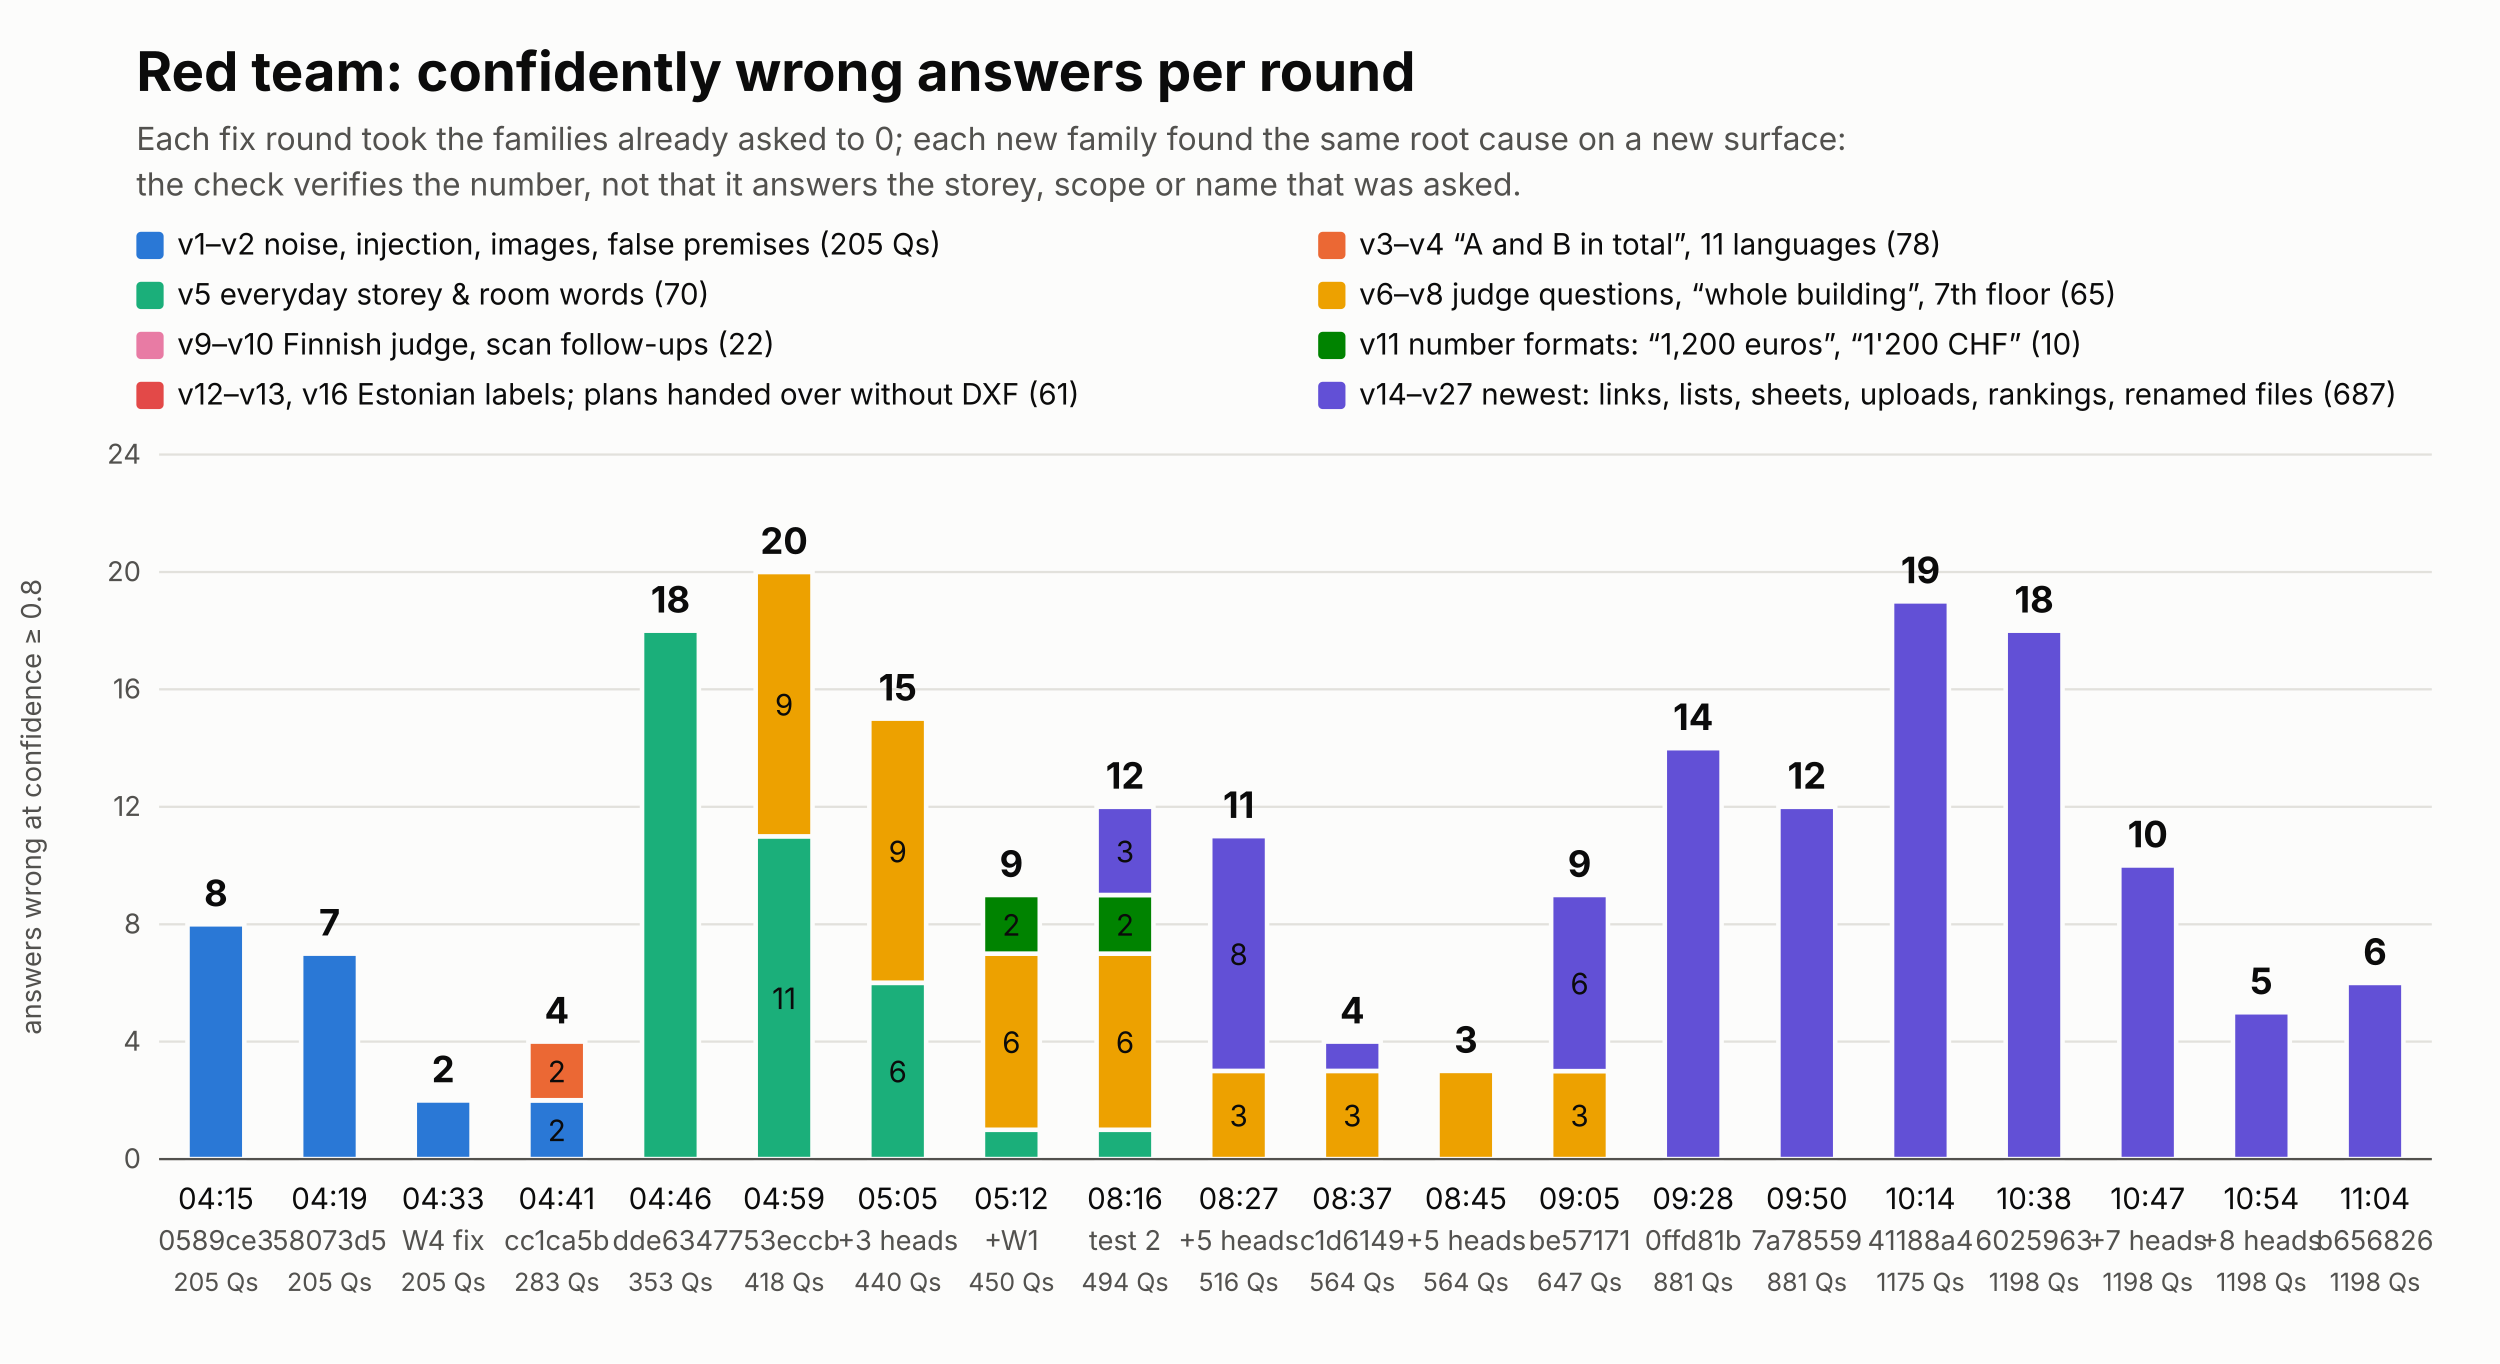
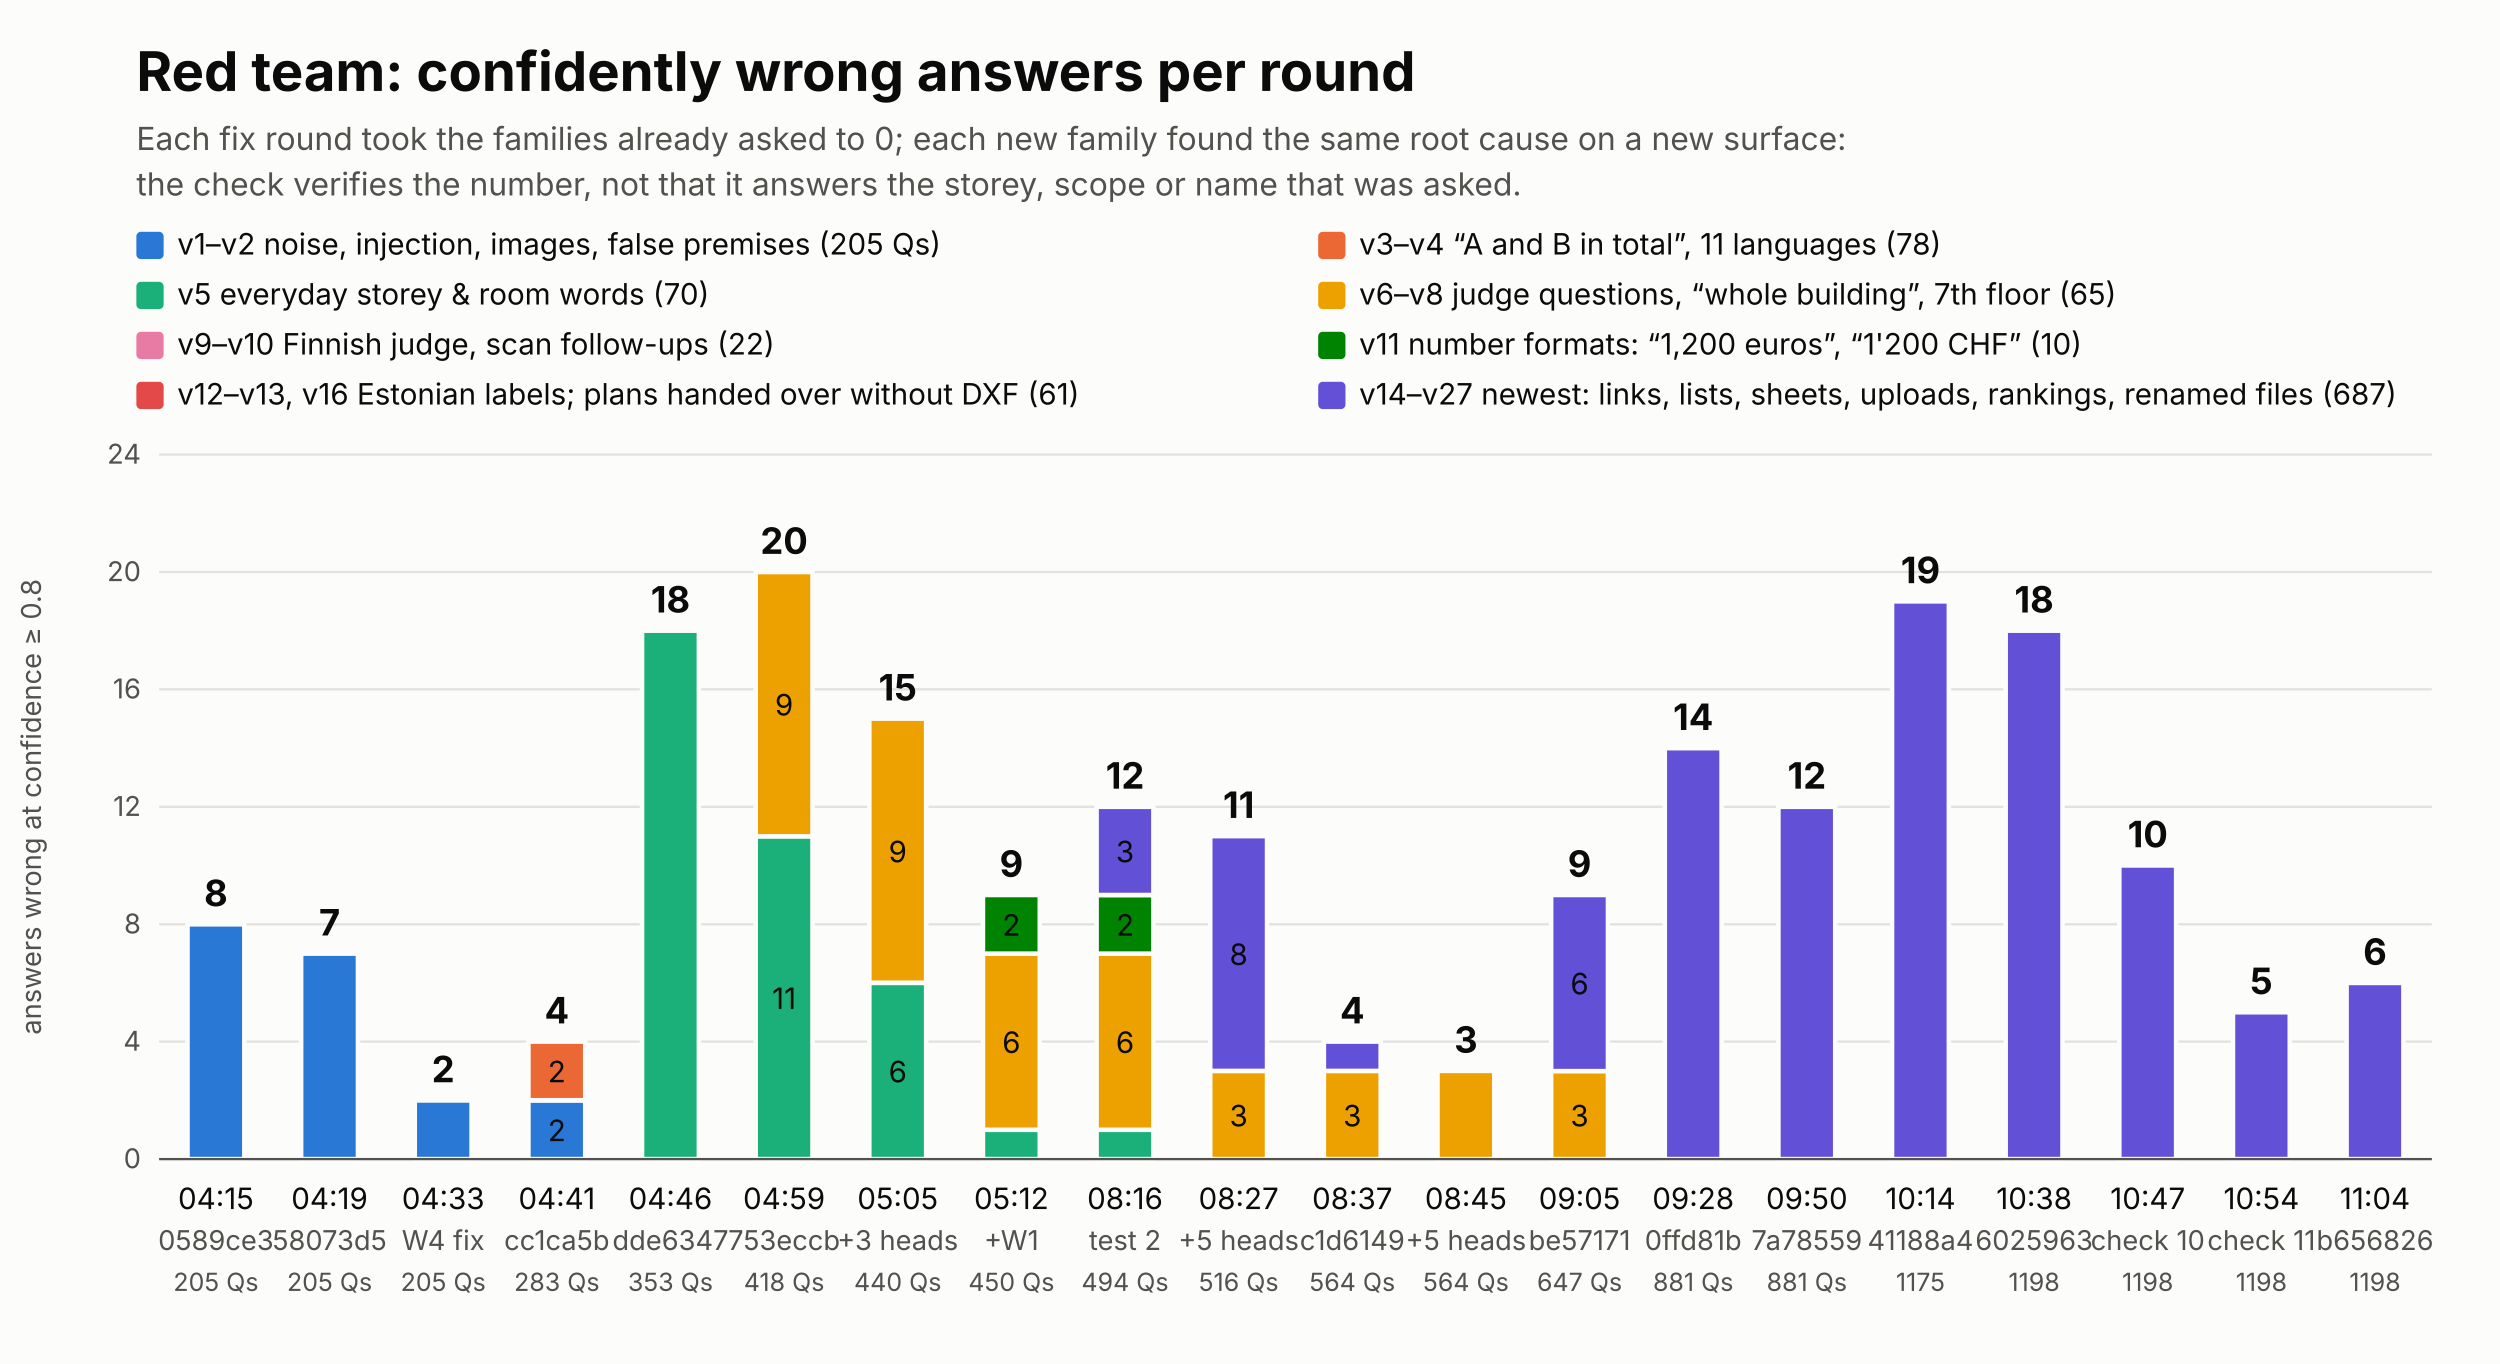
<svg xmlns="http://www.w3.org/2000/svg" width="1100" height="600" viewBox="0 0 1100 600" font-family="Inter, Helvetica, Arial, sans-serif">
  <rect width="1100" height="600" fill="#fcfcfb" />
  <text x="60" y="40" font-size="24" font-weight="700" fill="#0b0b0b">Red team: confidently wrong answers per round</text>
  <text x="60" y="66" font-size="14" fill="#52514e">Each fix round took the families already asked to 0; each new family found the same root cause on a new surface:</text>
  <text x="60" y="86" font-size="14" fill="#52514e">the check verifies the number, not that it answers the storey, scope or name that was asked.</text>
  <rect x="60" y="102" width="12" height="12" rx="2" fill="#2a78d6" />
  <text x="78" y="112" font-size="13" fill="#0b0b0b">v1–v2 noise, injection, images, false premises (205 Qs)</text>
  <rect x="580" y="102" width="12" height="12" rx="2" fill="#eb6834" />
  <text x="598" y="112" font-size="13" fill="#0b0b0b">v3–v4 “A and B in total”, 11 languages (78)</text>
  <rect x="60" y="124" width="12" height="12" rx="2" fill="#1baf7a" />
  <text x="78" y="134" font-size="13" fill="#0b0b0b">v5 everyday storey &amp; room words (70)</text>
  <rect x="580" y="124" width="12" height="12" rx="2" fill="#eda100" />
  <text x="598" y="134" font-size="13" fill="#0b0b0b">v6–v8 judge questions, “whole building”, 7th floor (65)</text>
  <rect x="60" y="146" width="12" height="12" rx="2" fill="#e87ba4" />
  <text x="78" y="156" font-size="13" fill="#0b0b0b">v9–v10 Finnish judge, scan follow-ups (22)</text>
  <rect x="580" y="146" width="12" height="12" rx="2" fill="#008300" />
  <text x="598" y="156" font-size="13" fill="#0b0b0b">v11 number formats: “1,200 euros”, “1'200 CHF” (10)</text>
  <rect x="60" y="168" width="12" height="12" rx="2" fill="#e34948" />
  <text x="78" y="178" font-size="13" fill="#0b0b0b">v12–v13, v16 Estonian labels; plans handed over without DXF (61)</text>
  <rect x="580" y="168" width="12" height="12" rx="2" fill="#6250d6" />
  <text x="598" y="178" font-size="13" fill="#0b0b0b">v14–v27 newest: links, lists, sheets, uploads, rankings, renamed files (687)</text>
  <line x1="70" x2="1070" y1="510.0" y2="510.0" stroke="#e2e1dc" stroke-width="1" />
  <text x="62" y="514.0" font-size="12" fill="#52514e" text-anchor="end">0</text>
  <line x1="70" x2="1070" y1="458.3" y2="458.3" stroke="#e2e1dc" stroke-width="1" />
  <text x="62" y="462.3" font-size="12" fill="#52514e" text-anchor="end">4</text>
  <line x1="70" x2="1070" y1="406.7" y2="406.7" stroke="#e2e1dc" stroke-width="1" />
  <text x="62" y="410.7" font-size="12" fill="#52514e" text-anchor="end">8</text>
  <line x1="70" x2="1070" y1="355.0" y2="355.0" stroke="#e2e1dc" stroke-width="1" />
  <text x="62" y="359.0" font-size="12" fill="#52514e" text-anchor="end">12</text>
  <line x1="70" x2="1070" y1="303.3" y2="303.3" stroke="#e2e1dc" stroke-width="1" />
  <text x="62" y="307.3" font-size="12" fill="#52514e" text-anchor="end">16</text>
  <line x1="70" x2="1070" y1="251.7" y2="251.7" stroke="#e2e1dc" stroke-width="1" />
  <text x="62" y="255.7" font-size="12" fill="#52514e" text-anchor="end">20</text>
  <line x1="70" x2="1070" y1="200.0" y2="200.0" stroke="#e2e1dc" stroke-width="1" />
  <text x="62" y="204.0" font-size="12" fill="#52514e" text-anchor="end">24</text>
  <text x="18" y="355.0" font-size="12" fill="#52514e" text-anchor="middle" transform="rotate(-90 18 355.0)">answers wrong at confidence ≥ 0.8</text>
  <rect x="82.5" y="406.7" width="25.0" height="103.3" fill="#2a78d6" stroke="#fcfcfb" stroke-width="2" />
  <text x="95.0" y="398.7" font-size="16" font-weight="700" fill="#0b0b0b" text-anchor="middle">8</text>
  <text x="95.0" y="532" font-size="13" fill="#0b0b0b" text-anchor="middle">04:15</text>
  <text x="95.0" y="550" font-size="12" fill="#52514e" text-anchor="middle">0589ce3</text>
  <text x="95.0" y="568" font-size="11" fill="#52514e" text-anchor="middle">205 Qs</text>
  <rect x="132.5" y="419.6" width="25.0" height="90.4" fill="#2a78d6" stroke="#fcfcfb" stroke-width="2" />
  <text x="145.0" y="411.6" font-size="16" font-weight="700" fill="#0b0b0b" text-anchor="middle">7</text>
  <text x="145.0" y="532" font-size="13" fill="#0b0b0b" text-anchor="middle">04:19</text>
  <text x="145.0" y="550" font-size="12" fill="#52514e" text-anchor="middle">58073d5</text>
  <text x="145.0" y="568" font-size="11" fill="#52514e" text-anchor="middle">205 Qs</text>
  <rect x="182.5" y="484.2" width="25.0" height="25.8" fill="#2a78d6" stroke="#fcfcfb" stroke-width="2" />
  <text x="195.0" y="476.2" font-size="16" font-weight="700" fill="#0b0b0b" text-anchor="middle">2</text>
  <text x="195.0" y="532" font-size="13" fill="#0b0b0b" text-anchor="middle">04:33</text>
  <text x="195.0" y="550" font-size="12" fill="#52514e" text-anchor="middle">W4 fix</text>
  <text x="195.0" y="568" font-size="11" fill="#52514e" text-anchor="middle">205 Qs</text>
  <rect x="232.5" y="484.2" width="25.0" height="25.8" fill="#2a78d6" stroke="#fcfcfb" stroke-width="2" />
  <text x="245.0" y="502.1" font-size="13" fill="#0b0b0b" text-anchor="middle">2</text>
  <rect x="232.5" y="458.3" width="25.0" height="25.8" fill="#eb6834" stroke="#fcfcfb" stroke-width="2" />
  <text x="245.0" y="476.2" font-size="13" fill="#0b0b0b" text-anchor="middle">2</text>
  <text x="245.0" y="450.3" font-size="16" font-weight="700" fill="#0b0b0b" text-anchor="middle">4</text>
  <text x="245.0" y="532" font-size="13" fill="#0b0b0b" text-anchor="middle">04:41</text>
  <text x="245.0" y="550" font-size="12" fill="#52514e" text-anchor="middle">cc1ca5b</text>
  <text x="245.0" y="568" font-size="11" fill="#52514e" text-anchor="middle">283 Qs</text>
  <rect x="282.5" y="277.5" width="25.0" height="232.5" fill="#1baf7a" stroke="#fcfcfb" stroke-width="2" />
  <text x="295.0" y="269.5" font-size="16" font-weight="700" fill="#0b0b0b" text-anchor="middle">18</text>
  <text x="295.0" y="532" font-size="13" fill="#0b0b0b" text-anchor="middle">04:46</text>
  <text x="295.0" y="550" font-size="12" fill="#52514e" text-anchor="middle">dde6347</text>
  <text x="295.0" y="568" font-size="11" fill="#52514e" text-anchor="middle">353 Qs</text>
  <rect x="332.5" y="367.9" width="25.0" height="142.1" fill="#1baf7a" stroke="#fcfcfb" stroke-width="2" />
  <text x="345.0" y="444.0" font-size="13" fill="#0b0b0b" text-anchor="middle">11</text>
  <rect x="332.5" y="251.7" width="25.0" height="116.3" fill="#eda100" stroke="#fcfcfb" stroke-width="2" />
  <text x="345.0" y="314.8" font-size="13" fill="#0b0b0b" text-anchor="middle">9</text>
  <text x="345.0" y="243.7" font-size="16" font-weight="700" fill="#0b0b0b" text-anchor="middle">20</text>
  <text x="345.0" y="532" font-size="13" fill="#0b0b0b" text-anchor="middle">04:59</text>
  <text x="345.0" y="550" font-size="12" fill="#52514e" text-anchor="middle">753eccb</text>
  <text x="345.0" y="568" font-size="11" fill="#52514e" text-anchor="middle">418 Qs</text>
  <rect x="382.5" y="432.5" width="25.0" height="77.5" fill="#1baf7a" stroke="#fcfcfb" stroke-width="2" />
  <text x="395.0" y="476.2" font-size="13" fill="#0b0b0b" text-anchor="middle">6</text>
  <rect x="382.5" y="316.2" width="25.0" height="116.2" fill="#eda100" stroke="#fcfcfb" stroke-width="2" />
  <text x="395.0" y="379.4" font-size="13" fill="#0b0b0b" text-anchor="middle">9</text>
  <text x="395.0" y="308.2" font-size="16" font-weight="700" fill="#0b0b0b" text-anchor="middle">15</text>
  <text x="395.0" y="532" font-size="13" fill="#0b0b0b" text-anchor="middle">05:05</text>
  <text x="395.0" y="550" font-size="12" fill="#52514e" text-anchor="middle">+3 heads</text>
  <text x="395.0" y="568" font-size="11" fill="#52514e" text-anchor="middle">440 Qs</text>
  <rect x="432.5" y="497.1" width="25.0" height="12.9" fill="#1baf7a" stroke="#fcfcfb" stroke-width="2" />
  <rect x="432.5" y="419.6" width="25.0" height="77.5" fill="#eda100" stroke="#fcfcfb" stroke-width="2" />
  <text x="445.0" y="463.3" font-size="13" fill="#0b0b0b" text-anchor="middle">6</text>
  <rect x="432.5" y="393.8" width="25.0" height="25.8" fill="#008300" stroke="#fcfcfb" stroke-width="2" />
  <text x="445.0" y="411.7" font-size="13" fill="#0b0b0b" text-anchor="middle">2</text>
  <text x="445.0" y="385.8" font-size="16" font-weight="700" fill="#0b0b0b" text-anchor="middle">9</text>
  <text x="445.0" y="532" font-size="13" fill="#0b0b0b" text-anchor="middle">05:12</text>
  <text x="445.0" y="550" font-size="12" fill="#52514e" text-anchor="middle">+W1</text>
  <text x="445.0" y="568" font-size="11" fill="#52514e" text-anchor="middle">450 Qs</text>
  <rect x="482.5" y="497.1" width="25.0" height="12.9" fill="#1baf7a" stroke="#fcfcfb" stroke-width="2" />
  <rect x="482.5" y="419.6" width="25.0" height="77.5" fill="#eda100" stroke="#fcfcfb" stroke-width="2" />
  <text x="495.0" y="463.3" font-size="13" fill="#0b0b0b" text-anchor="middle">6</text>
  <rect x="482.5" y="393.8" width="25.0" height="25.8" fill="#008300" stroke="#fcfcfb" stroke-width="2" />
  <text x="495.0" y="411.7" font-size="13" fill="#0b0b0b" text-anchor="middle">2</text>
  <rect x="482.5" y="355.0" width="25.0" height="38.8" fill="#6250d6" stroke="#fcfcfb" stroke-width="2" />
  <text x="495.0" y="379.4" font-size="13" fill="#0b0b0b" text-anchor="middle">3</text>
  <text x="495.0" y="347.0" font-size="16" font-weight="700" fill="#0b0b0b" text-anchor="middle">12</text>
  <text x="495.0" y="532" font-size="13" fill="#0b0b0b" text-anchor="middle">08:16</text>
  <text x="495.0" y="550" font-size="12" fill="#52514e" text-anchor="middle">test 2</text>
  <text x="495.0" y="568" font-size="11" fill="#52514e" text-anchor="middle">494 Qs</text>
  <rect x="532.5" y="471.2" width="25.0" height="38.8" fill="#eda100" stroke="#fcfcfb" stroke-width="2" />
  <text x="545.0" y="495.6" font-size="13" fill="#0b0b0b" text-anchor="middle">3</text>
  <rect x="532.5" y="367.9" width="25.0" height="103.3" fill="#6250d6" stroke="#fcfcfb" stroke-width="2" />
  <text x="545.0" y="424.6" font-size="13" fill="#0b0b0b" text-anchor="middle">8</text>
  <text x="545.0" y="359.9" font-size="16" font-weight="700" fill="#0b0b0b" text-anchor="middle">11</text>
  <text x="545.0" y="532" font-size="13" fill="#0b0b0b" text-anchor="middle">08:27</text>
  <text x="545.0" y="550" font-size="12" fill="#52514e" text-anchor="middle">+5 heads</text>
  <text x="545.0" y="568" font-size="11" fill="#52514e" text-anchor="middle">516 Qs</text>
  <rect x="582.5" y="471.2" width="25.0" height="38.8" fill="#eda100" stroke="#fcfcfb" stroke-width="2" />
  <text x="595.0" y="495.6" font-size="13" fill="#0b0b0b" text-anchor="middle">3</text>
  <rect x="582.5" y="458.3" width="25.0" height="12.9" fill="#6250d6" stroke="#fcfcfb" stroke-width="2" />
  <text x="595.0" y="450.3" font-size="16" font-weight="700" fill="#0b0b0b" text-anchor="middle">4</text>
  <text x="595.0" y="532" font-size="13" fill="#0b0b0b" text-anchor="middle">08:37</text>
  <text x="595.0" y="550" font-size="12" fill="#52514e" text-anchor="middle">c1d6149</text>
  <text x="595.0" y="568" font-size="11" fill="#52514e" text-anchor="middle">564 Qs</text>
  <rect x="632.5" y="471.2" width="25.0" height="38.8" fill="#eda100" stroke="#fcfcfb" stroke-width="2" />
  <text x="645.0" y="463.2" font-size="16" font-weight="700" fill="#0b0b0b" text-anchor="middle">3</text>
  <text x="645.0" y="532" font-size="13" fill="#0b0b0b" text-anchor="middle">08:45</text>
  <text x="645.0" y="550" font-size="12" fill="#52514e" text-anchor="middle">+5 heads</text>
  <text x="645.0" y="568" font-size="11" fill="#52514e" text-anchor="middle">564 Qs</text>
  <rect x="682.5" y="471.2" width="25.0" height="38.8" fill="#eda100" stroke="#fcfcfb" stroke-width="2" />
  <text x="695.0" y="495.6" font-size="13" fill="#0b0b0b" text-anchor="middle">3</text>
  <rect x="682.5" y="393.8" width="25.0" height="77.5" fill="#6250d6" stroke="#fcfcfb" stroke-width="2" />
  <text x="695.0" y="437.5" font-size="13" fill="#0b0b0b" text-anchor="middle">6</text>
  <text x="695.0" y="385.8" font-size="16" font-weight="700" fill="#0b0b0b" text-anchor="middle">9</text>
  <text x="695.0" y="532" font-size="13" fill="#0b0b0b" text-anchor="middle">09:05</text>
  <text x="695.0" y="550" font-size="12" fill="#52514e" text-anchor="middle">be57171</text>
  <text x="695.0" y="568" font-size="11" fill="#52514e" text-anchor="middle">647 Qs</text>
  <rect x="732.5" y="329.2" width="25.0" height="180.8" fill="#6250d6" stroke="#fcfcfb" stroke-width="2" />
  <text x="745.0" y="321.2" font-size="16" font-weight="700" fill="#0b0b0b" text-anchor="middle">14</text>
  <text x="745.0" y="532" font-size="13" fill="#0b0b0b" text-anchor="middle">09:28</text>
  <text x="745.0" y="550" font-size="12" fill="#52514e" text-anchor="middle">0ffd81b</text>
  <text x="745.0" y="568" font-size="11" fill="#52514e" text-anchor="middle">881 Qs</text>
  <rect x="782.5" y="355.0" width="25.0" height="155.0" fill="#6250d6" stroke="#fcfcfb" stroke-width="2" />
  <text x="795.0" y="347.0" font-size="16" font-weight="700" fill="#0b0b0b" text-anchor="middle">12</text>
  <text x="795.0" y="532" font-size="13" fill="#0b0b0b" text-anchor="middle">09:50</text>
  <text x="795.0" y="550" font-size="12" fill="#52514e" text-anchor="middle">7a78559</text>
  <text x="795.0" y="568" font-size="11" fill="#52514e" text-anchor="middle">881 Qs</text>
  <rect x="832.5" y="264.6" width="25.0" height="245.4" fill="#6250d6" stroke="#fcfcfb" stroke-width="2" />
  <text x="845.0" y="256.6" font-size="16" font-weight="700" fill="#0b0b0b" text-anchor="middle">19</text>
  <text x="845.0" y="532" font-size="13" fill="#0b0b0b" text-anchor="middle">10:14</text>
  <text x="845.0" y="550" font-size="12" fill="#52514e" text-anchor="middle">41188a4</text>
-   <text x="845.0" y="568" font-size="11" fill="#52514e" text-anchor="middle">1175 Qs</text>
+   <text x="845.0" y="568" font-size="11" fill="#52514e" text-anchor="middle">1175</text>
  <rect x="882.5" y="277.5" width="25.0" height="232.5" fill="#6250d6" stroke="#fcfcfb" stroke-width="2" />
  <text x="895.0" y="269.5" font-size="16" font-weight="700" fill="#0b0b0b" text-anchor="middle">18</text>
  <text x="895.0" y="532" font-size="13" fill="#0b0b0b" text-anchor="middle">10:38</text>
  <text x="895.0" y="550" font-size="12" fill="#52514e" text-anchor="middle">6025963</text>
-   <text x="895.0" y="568" font-size="11" fill="#52514e" text-anchor="middle">1198 Qs</text>
+   <text x="895.0" y="568" font-size="11" fill="#52514e" text-anchor="middle">1198</text>
  <rect x="932.5" y="380.8" width="25.0" height="129.2" fill="#6250d6" stroke="#fcfcfb" stroke-width="2" />
  <text x="945.0" y="372.8" font-size="16" font-weight="700" fill="#0b0b0b" text-anchor="middle">10</text>
  <text x="945.0" y="532" font-size="13" fill="#0b0b0b" text-anchor="middle">10:47</text>
-   <text x="945.0" y="550" font-size="12" fill="#52514e" text-anchor="middle">+7 heads</text>
-   <text x="945.0" y="568" font-size="11" fill="#52514e" text-anchor="middle">1198 Qs</text>
+   <text x="945.0" y="550" font-size="12" fill="#52514e" text-anchor="middle">check 10</text>
+   <text x="945.0" y="568" font-size="11" fill="#52514e" text-anchor="middle">1198</text>
  <rect x="982.5" y="445.4" width="25.0" height="64.6" fill="#6250d6" stroke="#fcfcfb" stroke-width="2" />
  <text x="995.0" y="437.4" font-size="16" font-weight="700" fill="#0b0b0b" text-anchor="middle">5</text>
  <text x="995.0" y="532" font-size="13" fill="#0b0b0b" text-anchor="middle">10:54</text>
-   <text x="995.0" y="550" font-size="12" fill="#52514e" text-anchor="middle">+8 heads</text>
-   <text x="995.0" y="568" font-size="11" fill="#52514e" text-anchor="middle">1198 Qs</text>
+   <text x="995.0" y="550" font-size="12" fill="#52514e" text-anchor="middle">check 11</text>
+   <text x="995.0" y="568" font-size="11" fill="#52514e" text-anchor="middle">1198</text>
  <rect x="1032.5" y="432.5" width="25.0" height="77.5" fill="#6250d6" stroke="#fcfcfb" stroke-width="2" />
  <text x="1045.0" y="424.5" font-size="16" font-weight="700" fill="#0b0b0b" text-anchor="middle">6</text>
  <text x="1045.0" y="532" font-size="13" fill="#0b0b0b" text-anchor="middle">11:04</text>
  <text x="1045.0" y="550" font-size="12" fill="#52514e" text-anchor="middle">b656826</text>
-   <text x="1045.0" y="568" font-size="11" fill="#52514e" text-anchor="middle">1198 Qs</text>
+   <text x="1045.0" y="568" font-size="11" fill="#52514e" text-anchor="middle">1198</text>
  <line x1="70" x2="1070" y1="510" y2="510" stroke="#52514e" stroke-width="1" />
</svg>
